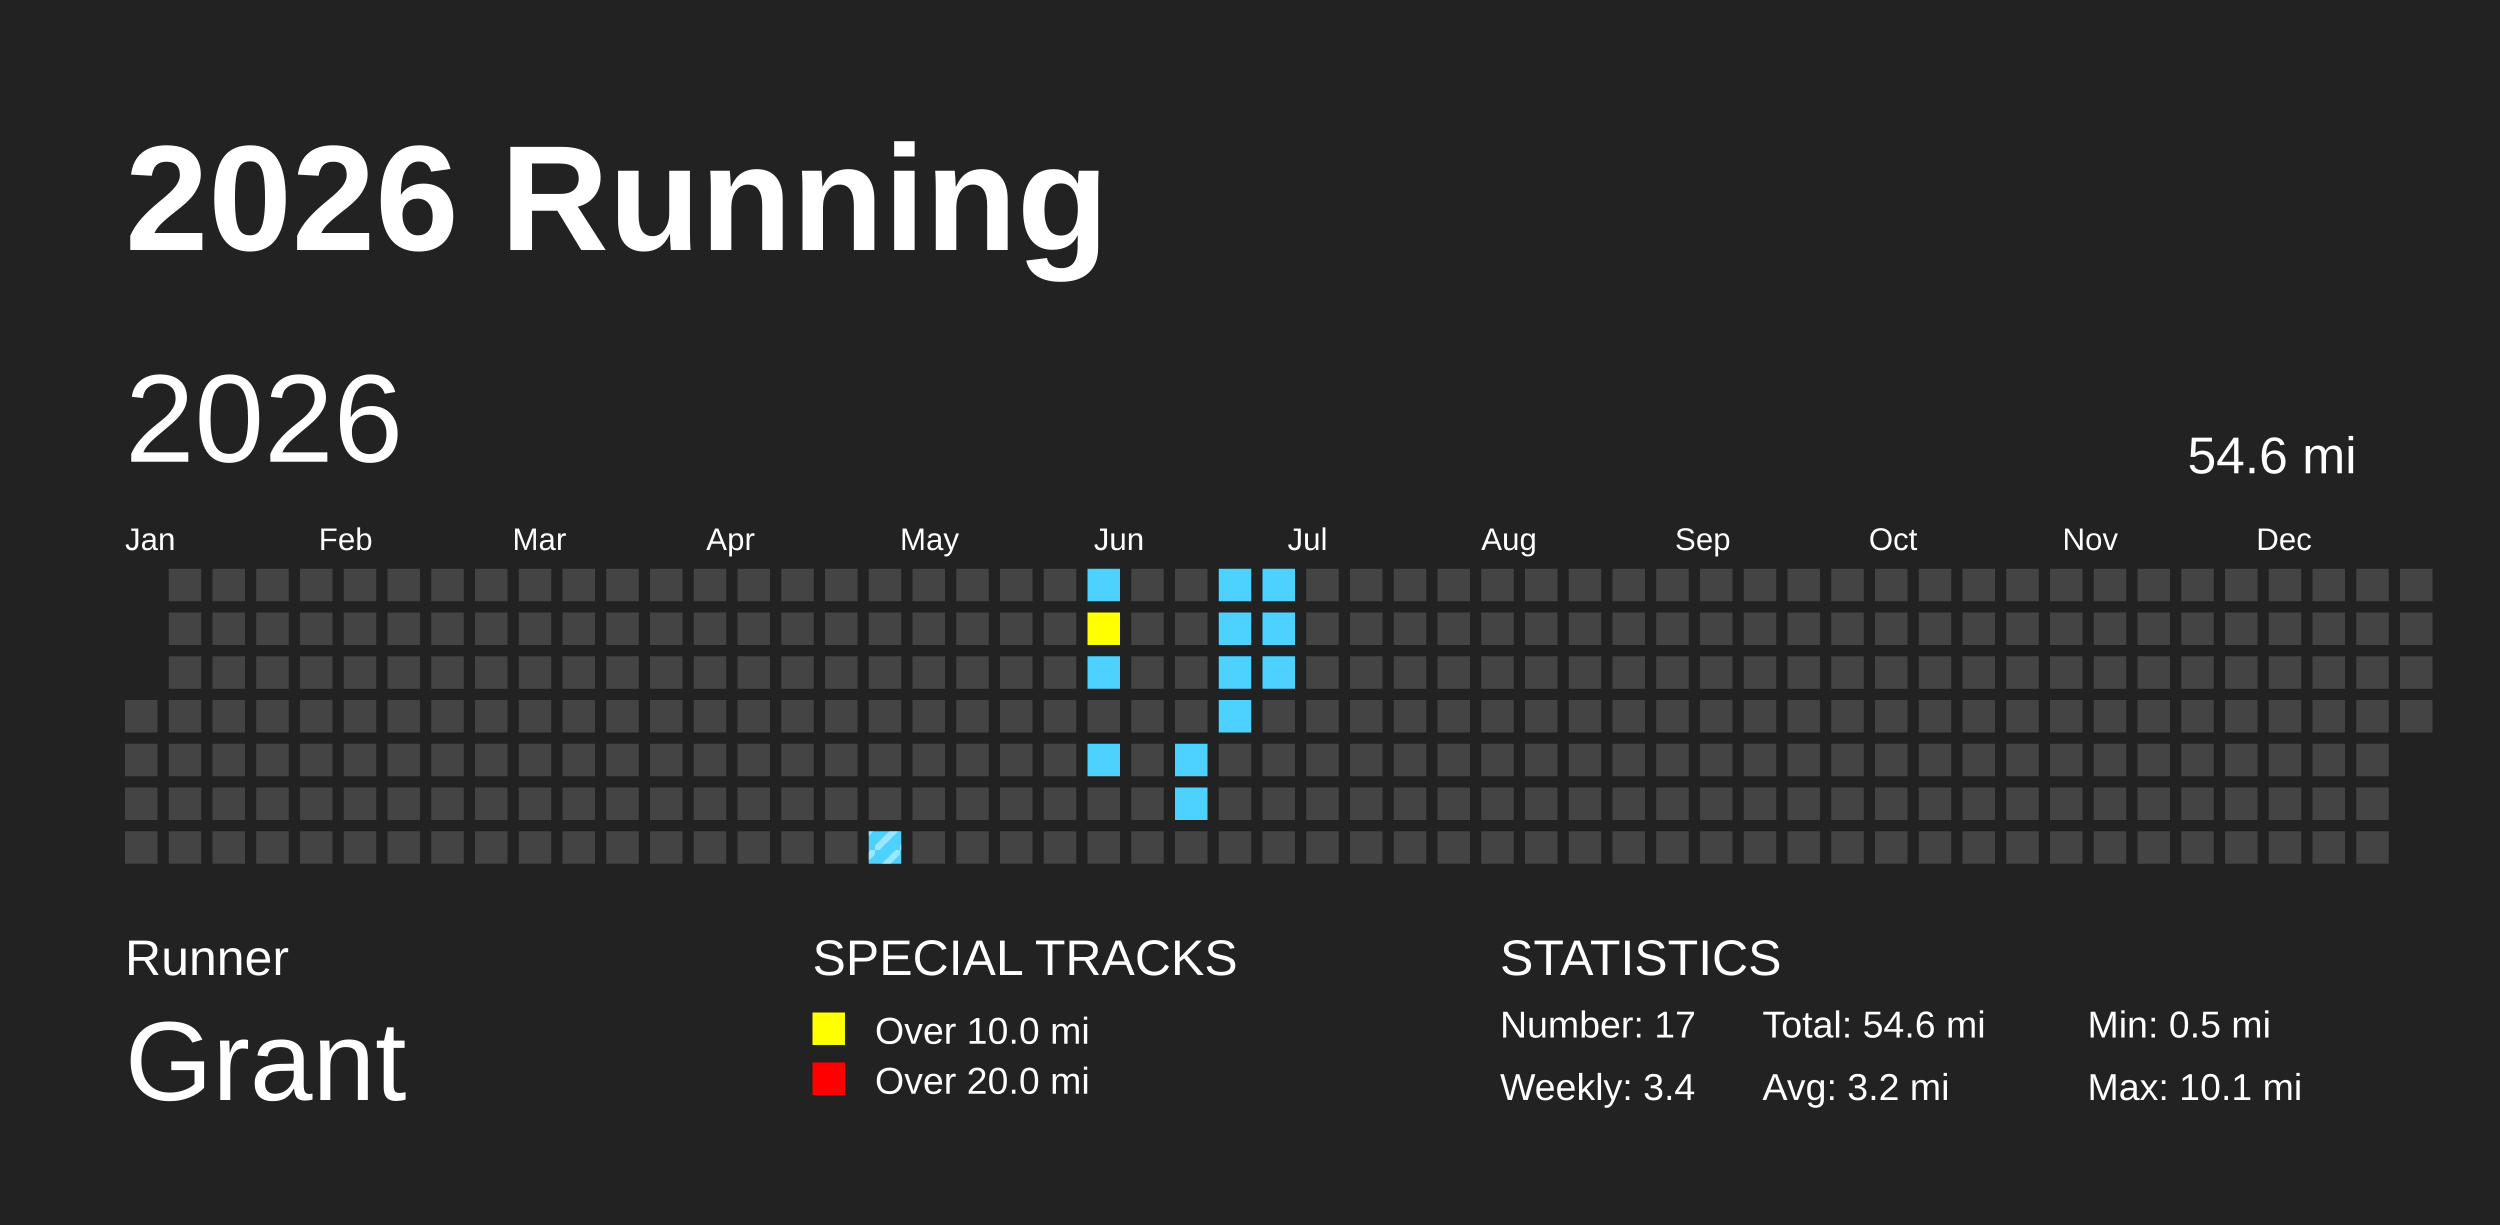
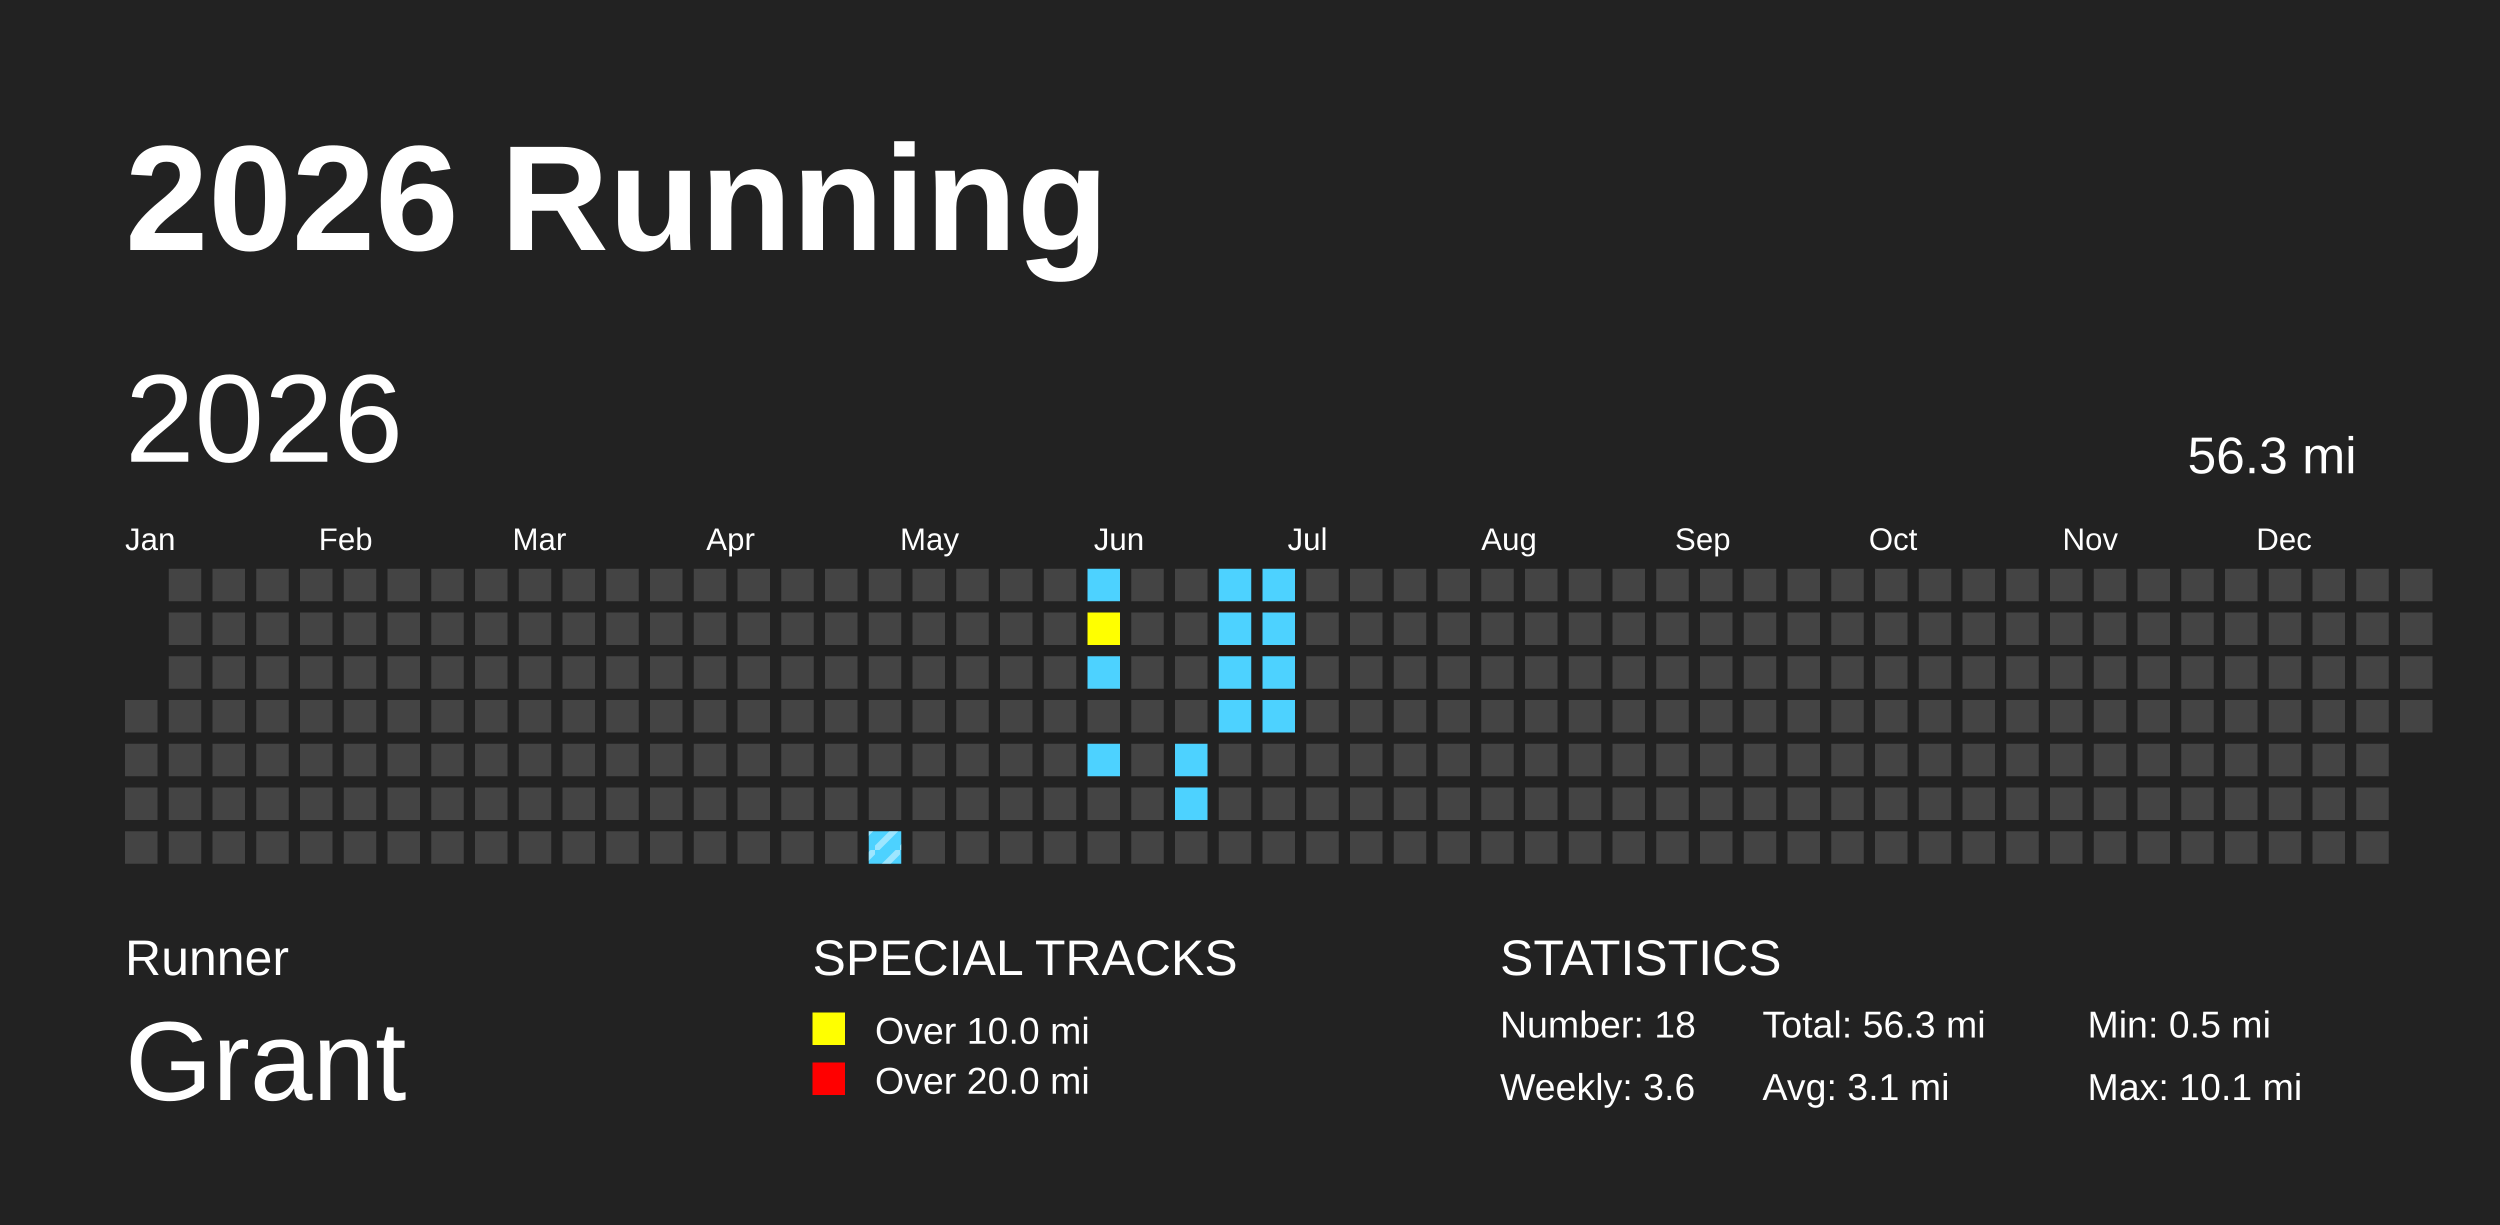
<svg xmlns="http://www.w3.org/2000/svg" baseProfile="full" height="98mm" version="1.1" viewBox="0,0,200,98" width="200mm">
  <defs>
    <pattern height="2" id="indoor-stripe" patternUnits="userSpaceOnUse" width="2">
      <line stroke="white" stroke-opacity="0.45" stroke-width="0.5" x1="0" x2="2" y1="2" y2="0" />
    </pattern>
  </defs>
  <rect fill="#222222" height="98" width="200" x="0" y="0" />
  <text fill="#FFFFFF" style="font-size:12px; font-family:Arial; font-weight:bold;" x="10" y="20">2026 Running</text>
  <text fill="#FFFFFF" style="font-size:4px; font-family:Arial" x="10" y="78">Runner</text>
  <text fill="#FFFFFF" style="font-size:9px; font-family:Arial" x="10" y="88">Grant</text>
  <text fill="#FFFFFF" style="font-size:4px; font-family:Arial" x="65" y="78">SPECIAL TRACKS</text>
  <rect fill="yellow" height="2.6" width="2.6" x="65" y="81" />
  <text fill="#FFFFFF" style="font-size:3px; font-family:Arial" x="70" y="83.5">Over 10.0 mi</text>
  <rect fill="red" height="2.6" width="2.6" x="65" y="85" />
  <text fill="#FFFFFF" style="font-size:3px; font-family:Arial" x="70" y="87.5">Over 20.0 mi</text>
  <text fill="#FFFFFF" style="font-size:4px; font-family:Arial" x="120" y="78">STATISTICS</text>
-   <text fill="#FFFFFF" style="font-size:3px; font-family:Arial" x="120" y="83">Number: 17</text>
-   <text fill="#FFFFFF" style="font-size:3px; font-family:Arial" x="120" y="88">Weekly: 3.4</text>
-   <text fill="#FFFFFF" style="font-size:3px; font-family:Arial" x="141" y="83">Total: 54.6 mi</text>
-   <text fill="#FFFFFF" style="font-size:3px; font-family:Arial" x="141" y="88">Avg: 3.2 mi</text>
+   <text fill="#FFFFFF" style="font-size:3px; font-family:Arial" x="120" y="83">Number: 18</text>
+   <text fill="#FFFFFF" style="font-size:3px; font-family:Arial" x="120" y="88">Weekly: 3.6</text>
+   <text fill="#FFFFFF" style="font-size:3px; font-family:Arial" x="141" y="83">Total: 56.3 mi</text>
+   <text fill="#FFFFFF" style="font-size:3px; font-family:Arial" x="141" y="88">Avg: 3.1 mi</text>
  <text fill="#FFFFFF" style="font-size:3px; font-family:Arial" x="167" y="83">Min: 0.5 mi</text>
  <text fill="#FFFFFF" style="font-size:3px; font-family:Arial" x="167" y="88">Max: 10.1 mi</text>
  <text dominant-baseline="hanging" fill="#FFFFFF" style="font-size:10.0px; font-family:Arial;" x="10" y="30">2026</text>
-   <text dominant-baseline="hanging" fill="#FFFFFF" style="font-size:4.125px; font-family:Arial;" x="175" y="35">54.6 mi</text>
+   <text dominant-baseline="hanging" fill="#FFFFFF" style="font-size:4.125px; font-family:Arial;" x="175" y="35">56.3 mi</text>
  <text fill="#FFFFFF" style="font-size:2.5px; font-family:Arial" x="10.0" y="44">Jan</text>
  <text fill="#FFFFFF" style="font-size:2.5px; font-family:Arial" x="25.5" y="44">Feb</text>
  <text fill="#FFFFFF" style="font-size:2.5px; font-family:Arial" x="41.0" y="44">Mar</text>
  <text fill="#FFFFFF" style="font-size:2.5px; font-family:Arial" x="56.5" y="44">Apr</text>
  <text fill="#FFFFFF" style="font-size:2.5px; font-family:Arial" x="72.0" y="44">May</text>
  <text fill="#FFFFFF" style="font-size:2.5px; font-family:Arial" x="87.5" y="44">Jun</text>
  <text fill="#FFFFFF" style="font-size:2.5px; font-family:Arial" x="103.0" y="44">Jul</text>
  <text fill="#FFFFFF" style="font-size:2.5px; font-family:Arial" x="118.5" y="44">Aug</text>
  <text fill="#FFFFFF" style="font-size:2.5px; font-family:Arial" x="134.0" y="44">Sep</text>
  <text fill="#FFFFFF" style="font-size:2.5px; font-family:Arial" x="149.5" y="44">Oct</text>
  <text fill="#FFFFFF" style="font-size:2.5px; font-family:Arial" x="165.0" y="44">Nov</text>
  <text fill="#FFFFFF" style="font-size:2.5px; font-family:Arial" x="180.5" y="44">Dec</text>
  <rect fill="#444444" height="2.6" width="2.6" x="10.0" y="56.0" />
  <rect fill="#444444" height="2.6" width="2.6" x="10.0" y="59.5" />
  <rect fill="#444444" height="2.6" width="2.6" x="10.0" y="63.0" />
  <rect fill="#444444" height="2.6" width="2.6" x="10.0" y="66.5" />
  <rect fill="#444444" height="2.6" width="2.6" x="13.5" y="45.5" />
  <rect fill="#444444" height="2.6" width="2.6" x="13.5" y="49.0" />
  <rect fill="#444444" height="2.6" width="2.6" x="13.5" y="52.5" />
  <rect fill="#444444" height="2.6" width="2.6" x="13.5" y="56.0" />
  <rect fill="#444444" height="2.6" width="2.6" x="13.5" y="59.5" />
  <rect fill="#444444" height="2.6" width="2.6" x="13.5" y="63.0" />
  <rect fill="#444444" height="2.6" width="2.6" x="13.5" y="66.5" />
  <rect fill="#444444" height="2.6" width="2.6" x="17.0" y="45.5" />
  <rect fill="#444444" height="2.6" width="2.6" x="17.0" y="49.0" />
  <rect fill="#444444" height="2.6" width="2.6" x="17.0" y="52.5" />
  <rect fill="#444444" height="2.6" width="2.6" x="17.0" y="56.0" />
  <rect fill="#444444" height="2.6" width="2.6" x="17.0" y="59.5" />
  <rect fill="#444444" height="2.6" width="2.6" x="17.0" y="63.0" />
  <rect fill="#444444" height="2.6" width="2.6" x="17.0" y="66.5" />
  <rect fill="#444444" height="2.6" width="2.6" x="20.5" y="45.5" />
  <rect fill="#444444" height="2.6" width="2.6" x="20.5" y="49.0" />
  <rect fill="#444444" height="2.6" width="2.6" x="20.5" y="52.5" />
  <rect fill="#444444" height="2.6" width="2.6" x="20.5" y="56.0" />
  <rect fill="#444444" height="2.6" width="2.6" x="20.5" y="59.5" />
  <rect fill="#444444" height="2.6" width="2.6" x="20.5" y="63.0" />
  <rect fill="#444444" height="2.6" width="2.6" x="20.5" y="66.5" />
  <rect fill="#444444" height="2.6" width="2.6" x="24.0" y="45.5" />
  <rect fill="#444444" height="2.6" width="2.6" x="24.0" y="49.0" />
  <rect fill="#444444" height="2.6" width="2.6" x="24.0" y="52.5" />
  <rect fill="#444444" height="2.6" width="2.6" x="24.0" y="56.0" />
  <rect fill="#444444" height="2.6" width="2.6" x="24.0" y="59.5" />
  <rect fill="#444444" height="2.6" width="2.6" x="24.0" y="63.0" />
  <rect fill="#444444" height="2.6" width="2.6" x="24.0" y="66.5" />
  <rect fill="#444444" height="2.6" width="2.6" x="27.5" y="45.5" />
  <rect fill="#444444" height="2.6" width="2.6" x="27.5" y="49.0" />
  <rect fill="#444444" height="2.6" width="2.6" x="27.5" y="52.5" />
  <rect fill="#444444" height="2.6" width="2.6" x="27.5" y="56.0" />
  <rect fill="#444444" height="2.6" width="2.6" x="27.5" y="59.5" />
  <rect fill="#444444" height="2.6" width="2.6" x="27.5" y="63.0" />
  <rect fill="#444444" height="2.6" width="2.6" x="27.5" y="66.5" />
  <rect fill="#444444" height="2.6" width="2.6" x="31.0" y="45.5" />
  <rect fill="#444444" height="2.6" width="2.6" x="31.0" y="49.0" />
  <rect fill="#444444" height="2.6" width="2.6" x="31.0" y="52.5" />
  <rect fill="#444444" height="2.6" width="2.6" x="31.0" y="56.0" />
  <rect fill="#444444" height="2.6" width="2.6" x="31.0" y="59.5" />
  <rect fill="#444444" height="2.6" width="2.6" x="31.0" y="63.0" />
  <rect fill="#444444" height="2.6" width="2.6" x="31.0" y="66.5" />
  <rect fill="#444444" height="2.6" width="2.6" x="34.5" y="45.5" />
  <rect fill="#444444" height="2.6" width="2.6" x="34.5" y="49.0" />
  <rect fill="#444444" height="2.6" width="2.6" x="34.5" y="52.5" />
  <rect fill="#444444" height="2.6" width="2.6" x="34.5" y="56.0" />
  <rect fill="#444444" height="2.6" width="2.6" x="34.5" y="59.5" />
  <rect fill="#444444" height="2.6" width="2.6" x="34.5" y="63.0" />
  <rect fill="#444444" height="2.6" width="2.6" x="34.5" y="66.5" />
  <rect fill="#444444" height="2.6" width="2.6" x="38.0" y="45.5" />
  <rect fill="#444444" height="2.6" width="2.6" x="38.0" y="49.0" />
  <rect fill="#444444" height="2.6" width="2.6" x="38.0" y="52.5" />
  <rect fill="#444444" height="2.6" width="2.6" x="38.0" y="56.0" />
  <rect fill="#444444" height="2.6" width="2.6" x="38.0" y="59.5" />
  <rect fill="#444444" height="2.6" width="2.6" x="38.0" y="63.0" />
  <rect fill="#444444" height="2.6" width="2.6" x="38.0" y="66.5" />
  <rect fill="#444444" height="2.6" width="2.6" x="41.5" y="45.5" />
  <rect fill="#444444" height="2.6" width="2.6" x="41.5" y="49.0" />
  <rect fill="#444444" height="2.6" width="2.6" x="41.5" y="52.5" />
  <rect fill="#444444" height="2.6" width="2.6" x="41.5" y="56.0" />
  <rect fill="#444444" height="2.6" width="2.6" x="41.5" y="59.5" />
  <rect fill="#444444" height="2.6" width="2.6" x="41.5" y="63.0" />
  <rect fill="#444444" height="2.6" width="2.6" x="41.5" y="66.5" />
  <rect fill="#444444" height="2.6" width="2.6" x="45.0" y="45.5" />
  <rect fill="#444444" height="2.6" width="2.6" x="45.0" y="49.0" />
  <rect fill="#444444" height="2.6" width="2.6" x="45.0" y="52.5" />
  <rect fill="#444444" height="2.6" width="2.6" x="45.0" y="56.0" />
  <rect fill="#444444" height="2.6" width="2.6" x="45.0" y="59.5" />
  <rect fill="#444444" height="2.6" width="2.6" x="45.0" y="63.0" />
  <rect fill="#444444" height="2.6" width="2.6" x="45.0" y="66.5" />
  <rect fill="#444444" height="2.6" width="2.6" x="48.5" y="45.5" />
  <rect fill="#444444" height="2.6" width="2.6" x="48.5" y="49.0" />
  <rect fill="#444444" height="2.6" width="2.6" x="48.5" y="52.5" />
  <rect fill="#444444" height="2.6" width="2.6" x="48.5" y="56.0" />
  <rect fill="#444444" height="2.6" width="2.6" x="48.5" y="59.5" />
  <rect fill="#444444" height="2.6" width="2.6" x="48.5" y="63.0" />
  <rect fill="#444444" height="2.6" width="2.6" x="48.5" y="66.5" />
  <rect fill="#444444" height="2.6" width="2.6" x="52.0" y="45.5" />
  <rect fill="#444444" height="2.6" width="2.6" x="52.0" y="49.0" />
  <rect fill="#444444" height="2.6" width="2.6" x="52.0" y="52.5" />
  <rect fill="#444444" height="2.6" width="2.6" x="52.0" y="56.0" />
  <rect fill="#444444" height="2.6" width="2.6" x="52.0" y="59.5" />
  <rect fill="#444444" height="2.6" width="2.6" x="52.0" y="63.0" />
  <rect fill="#444444" height="2.6" width="2.6" x="52.0" y="66.5" />
  <rect fill="#444444" height="2.6" width="2.6" x="55.5" y="45.5" />
  <rect fill="#444444" height="2.6" width="2.6" x="55.5" y="49.0" />
  <rect fill="#444444" height="2.6" width="2.6" x="55.5" y="52.5" />
  <rect fill="#444444" height="2.6" width="2.6" x="55.5" y="56.0" />
  <rect fill="#444444" height="2.6" width="2.6" x="55.5" y="59.5" />
  <rect fill="#444444" height="2.6" width="2.6" x="55.5" y="63.0" />
  <rect fill="#444444" height="2.6" width="2.6" x="55.5" y="66.5" />
  <rect fill="#444444" height="2.6" width="2.6" x="59.0" y="45.5" />
  <rect fill="#444444" height="2.6" width="2.6" x="59.0" y="49.0" />
  <rect fill="#444444" height="2.6" width="2.6" x="59.0" y="52.5" />
  <rect fill="#444444" height="2.6" width="2.6" x="59.0" y="56.0" />
  <rect fill="#444444" height="2.6" width="2.6" x="59.0" y="59.5" />
  <rect fill="#444444" height="2.6" width="2.6" x="59.0" y="63.0" />
  <rect fill="#444444" height="2.6" width="2.6" x="59.0" y="66.5" />
  <rect fill="#444444" height="2.6" width="2.6" x="62.5" y="45.5" />
  <rect fill="#444444" height="2.6" width="2.6" x="62.5" y="49.0" />
  <rect fill="#444444" height="2.6" width="2.6" x="62.5" y="52.5" />
  <rect fill="#444444" height="2.6" width="2.6" x="62.5" y="56.0" />
  <rect fill="#444444" height="2.6" width="2.6" x="62.5" y="59.5" />
  <rect fill="#444444" height="2.6" width="2.6" x="62.5" y="63.0" />
  <rect fill="#444444" height="2.6" width="2.6" x="62.5" y="66.5" />
  <rect fill="#444444" height="2.6" width="2.6" x="66.0" y="45.5" />
  <rect fill="#444444" height="2.6" width="2.6" x="66.0" y="49.0" />
  <rect fill="#444444" height="2.6" width="2.6" x="66.0" y="52.5" />
  <rect fill="#444444" height="2.6" width="2.6" x="66.0" y="56.0" />
  <rect fill="#444444" height="2.6" width="2.6" x="66.0" y="59.5" />
  <rect fill="#444444" height="2.6" width="2.6" x="66.0" y="63.0" />
  <rect fill="#444444" height="2.6" width="2.6" x="66.0" y="66.5" />
  <rect fill="#444444" height="2.6" width="2.6" x="69.5" y="45.5" />
  <rect fill="#444444" height="2.6" width="2.6" x="69.5" y="49.0" />
  <rect fill="#444444" height="2.6" width="2.6" x="69.5" y="52.5" />
  <rect fill="#444444" height="2.6" width="2.6" x="69.5" y="56.0" />
  <rect fill="#444444" height="2.6" width="2.6" x="69.5" y="59.5" />
  <rect fill="#444444" height="2.6" width="2.6" x="69.5" y="63.0" />
  <rect fill="#4DD2FF" height="2.6" width="2.6" x="69.5" y="66.5" />
  <rect fill="url(#indoor-stripe)" height="2.6" style="pointer-events: none;" width="2.6" x="69.5" y="66.5" />
  <rect fill="#444444" height="2.6" width="2.6" x="73.0" y="45.5" />
  <rect fill="#444444" height="2.6" width="2.6" x="73.0" y="49.0" />
  <rect fill="#444444" height="2.6" width="2.6" x="73.0" y="52.5" />
  <rect fill="#444444" height="2.6" width="2.6" x="73.0" y="56.0" />
  <rect fill="#444444" height="2.6" width="2.6" x="73.0" y="59.5" />
  <rect fill="#444444" height="2.6" width="2.6" x="73.0" y="63.0" />
  <rect fill="#444444" height="2.6" width="2.6" x="73.0" y="66.5" />
  <rect fill="#444444" height="2.6" width="2.6" x="76.5" y="45.5" />
  <rect fill="#444444" height="2.6" width="2.6" x="76.5" y="49.0" />
  <rect fill="#444444" height="2.6" width="2.6" x="76.5" y="52.5" />
  <rect fill="#444444" height="2.6" width="2.6" x="76.5" y="56.0" />
  <rect fill="#444444" height="2.6" width="2.6" x="76.5" y="59.5" />
  <rect fill="#444444" height="2.6" width="2.6" x="76.5" y="63.0" />
  <rect fill="#444444" height="2.6" width="2.6" x="76.5" y="66.5" />
  <rect fill="#444444" height="2.6" width="2.6" x="80.0" y="45.5" />
  <rect fill="#444444" height="2.6" width="2.6" x="80.0" y="49.0" />
  <rect fill="#444444" height="2.6" width="2.6" x="80.0" y="52.5" />
  <rect fill="#444444" height="2.6" width="2.6" x="80.0" y="56.0" />
  <rect fill="#444444" height="2.6" width="2.6" x="80.0" y="59.5" />
  <rect fill="#444444" height="2.6" width="2.6" x="80.0" y="63.0" />
  <rect fill="#444444" height="2.6" width="2.6" x="80.0" y="66.5" />
  <rect fill="#444444" height="2.6" width="2.6" x="83.5" y="45.5" />
  <rect fill="#444444" height="2.6" width="2.6" x="83.5" y="49.0" />
  <rect fill="#444444" height="2.6" width="2.6" x="83.5" y="52.5" />
  <rect fill="#444444" height="2.6" width="2.6" x="83.5" y="56.0" />
  <rect fill="#444444" height="2.6" width="2.6" x="83.5" y="59.5" />
  <rect fill="#444444" height="2.6" width="2.6" x="83.5" y="63.0" />
  <rect fill="#444444" height="2.6" width="2.6" x="83.5" y="66.5" />
  <rect fill="#4DD2FF" height="2.6" width="2.6" x="87.0" y="45.5" />
  <rect fill="yellow" height="2.6" width="2.6" x="87.0" y="49.0" />
  <rect fill="#4DD2FF" height="2.6" width="2.6" x="87.0" y="52.5" />
  <rect fill="#444444" height="2.6" width="2.6" x="87.0" y="56.0" />
  <rect fill="#4DD2FF" height="2.6" width="2.6" x="87.0" y="59.5" />
  <rect fill="#444444" height="2.6" width="2.6" x="87.0" y="63.0" />
  <rect fill="#444444" height="2.6" width="2.6" x="87.0" y="66.5" />
  <rect fill="#444444" height="2.6" width="2.6" x="90.5" y="45.5" />
  <rect fill="#444444" height="2.6" width="2.6" x="90.5" y="49.0" />
  <rect fill="#444444" height="2.6" width="2.6" x="90.5" y="52.5" />
  <rect fill="#444444" height="2.6" width="2.6" x="90.5" y="56.0" />
  <rect fill="#444444" height="2.6" width="2.6" x="90.5" y="59.5" />
  <rect fill="#444444" height="2.6" width="2.6" x="90.5" y="63.0" />
  <rect fill="#444444" height="2.6" width="2.6" x="90.5" y="66.5" />
  <rect fill="#444444" height="2.6" width="2.6" x="94.0" y="45.5" />
  <rect fill="#444444" height="2.6" width="2.6" x="94.0" y="49.0" />
  <rect fill="#444444" height="2.6" width="2.6" x="94.0" y="52.5" />
  <rect fill="#444444" height="2.6" width="2.6" x="94.0" y="56.0" />
  <rect fill="#4DD2FF" height="2.6" width="2.6" x="94.0" y="59.5" />
  <rect fill="#4DD2FF" height="2.6" width="2.6" x="94.0" y="63.0" />
  <rect fill="#444444" height="2.6" width="2.6" x="94.0" y="66.5" />
  <rect fill="#4DD2FF" height="2.6" width="2.6" x="97.5" y="45.5" />
  <rect fill="#4DD2FF" height="2.6" width="2.6" x="97.5" y="49.0" />
  <rect fill="#4DD2FF" height="2.6" width="2.6" x="97.5" y="52.5" />
  <rect fill="#4DD2FF" height="2.6" width="2.6" x="97.5" y="56.0" />
  <rect fill="#444444" height="2.6" width="2.6" x="97.5" y="59.5" />
  <rect fill="#444444" height="2.6" width="2.6" x="97.5" y="63.0" />
  <rect fill="#444444" height="2.6" width="2.6" x="97.5" y="66.5" />
  <rect fill="#4DD2FF" height="2.6" width="2.6" x="101.0" y="45.5" />
  <rect fill="#4DD2FF" height="2.6" width="2.6" x="101.0" y="49.0" />
  <rect fill="#4DD2FF" height="2.6" width="2.6" x="101.0" y="52.5" />
-   <rect fill="#444444" height="2.6" width="2.6" x="101.0" y="56.0" />
+   <rect fill="#4DD2FF" height="2.6" width="2.6" x="101.0" y="56.0" />
  <rect fill="#444444" height="2.6" width="2.6" x="101.0" y="59.5" />
  <rect fill="#444444" height="2.6" width="2.6" x="101.0" y="63.0" />
  <rect fill="#444444" height="2.6" width="2.6" x="101.0" y="66.5" />
  <rect fill="#444444" height="2.6" width="2.6" x="104.5" y="45.5" />
  <rect fill="#444444" height="2.6" width="2.6" x="104.5" y="49.0" />
  <rect fill="#444444" height="2.6" width="2.6" x="104.5" y="52.5" />
  <rect fill="#444444" height="2.6" width="2.6" x="104.5" y="56.0" />
  <rect fill="#444444" height="2.6" width="2.6" x="104.5" y="59.5" />
  <rect fill="#444444" height="2.6" width="2.6" x="104.5" y="63.0" />
  <rect fill="#444444" height="2.6" width="2.6" x="104.5" y="66.5" />
  <rect fill="#444444" height="2.6" width="2.6" x="108.0" y="45.5" />
  <rect fill="#444444" height="2.6" width="2.6" x="108.0" y="49.0" />
  <rect fill="#444444" height="2.6" width="2.6" x="108.0" y="52.5" />
  <rect fill="#444444" height="2.6" width="2.6" x="108.0" y="56.0" />
  <rect fill="#444444" height="2.6" width="2.6" x="108.0" y="59.5" />
  <rect fill="#444444" height="2.6" width="2.6" x="108.0" y="63.0" />
  <rect fill="#444444" height="2.6" width="2.6" x="108.0" y="66.5" />
  <rect fill="#444444" height="2.6" width="2.6" x="111.5" y="45.5" />
  <rect fill="#444444" height="2.6" width="2.6" x="111.5" y="49.0" />
  <rect fill="#444444" height="2.6" width="2.6" x="111.5" y="52.5" />
  <rect fill="#444444" height="2.6" width="2.6" x="111.5" y="56.0" />
  <rect fill="#444444" height="2.6" width="2.6" x="111.5" y="59.5" />
  <rect fill="#444444" height="2.6" width="2.6" x="111.5" y="63.0" />
  <rect fill="#444444" height="2.6" width="2.6" x="111.5" y="66.5" />
  <rect fill="#444444" height="2.6" width="2.6" x="115.0" y="45.5" />
  <rect fill="#444444" height="2.6" width="2.6" x="115.0" y="49.0" />
  <rect fill="#444444" height="2.6" width="2.6" x="115.0" y="52.5" />
  <rect fill="#444444" height="2.6" width="2.6" x="115.0" y="56.0" />
  <rect fill="#444444" height="2.6" width="2.6" x="115.0" y="59.5" />
  <rect fill="#444444" height="2.6" width="2.6" x="115.0" y="63.0" />
  <rect fill="#444444" height="2.6" width="2.6" x="115.0" y="66.5" />
  <rect fill="#444444" height="2.6" width="2.6" x="118.5" y="45.5" />
  <rect fill="#444444" height="2.6" width="2.6" x="118.5" y="49.0" />
  <rect fill="#444444" height="2.6" width="2.6" x="118.5" y="52.5" />
  <rect fill="#444444" height="2.6" width="2.6" x="118.5" y="56.0" />
  <rect fill="#444444" height="2.6" width="2.6" x="118.5" y="59.5" />
  <rect fill="#444444" height="2.6" width="2.6" x="118.5" y="63.0" />
  <rect fill="#444444" height="2.6" width="2.6" x="118.5" y="66.5" />
  <rect fill="#444444" height="2.6" width="2.6" x="122.0" y="45.5" />
  <rect fill="#444444" height="2.6" width="2.6" x="122.0" y="49.0" />
  <rect fill="#444444" height="2.6" width="2.6" x="122.0" y="52.5" />
  <rect fill="#444444" height="2.6" width="2.6" x="122.0" y="56.0" />
  <rect fill="#444444" height="2.6" width="2.6" x="122.0" y="59.5" />
  <rect fill="#444444" height="2.6" width="2.6" x="122.0" y="63.0" />
  <rect fill="#444444" height="2.6" width="2.6" x="122.0" y="66.5" />
  <rect fill="#444444" height="2.6" width="2.6" x="125.5" y="45.5" />
  <rect fill="#444444" height="2.6" width="2.6" x="125.5" y="49.0" />
  <rect fill="#444444" height="2.6" width="2.6" x="125.5" y="52.5" />
  <rect fill="#444444" height="2.6" width="2.6" x="125.5" y="56.0" />
  <rect fill="#444444" height="2.6" width="2.6" x="125.5" y="59.5" />
  <rect fill="#444444" height="2.6" width="2.6" x="125.5" y="63.0" />
  <rect fill="#444444" height="2.6" width="2.6" x="125.5" y="66.5" />
  <rect fill="#444444" height="2.6" width="2.6" x="129.0" y="45.5" />
  <rect fill="#444444" height="2.6" width="2.6" x="129.0" y="49.0" />
  <rect fill="#444444" height="2.6" width="2.6" x="129.0" y="52.5" />
  <rect fill="#444444" height="2.6" width="2.6" x="129.0" y="56.0" />
  <rect fill="#444444" height="2.6" width="2.6" x="129.0" y="59.5" />
  <rect fill="#444444" height="2.6" width="2.6" x="129.0" y="63.0" />
  <rect fill="#444444" height="2.6" width="2.6" x="129.0" y="66.5" />
  <rect fill="#444444" height="2.6" width="2.6" x="132.5" y="45.5" />
  <rect fill="#444444" height="2.6" width="2.6" x="132.5" y="49.0" />
  <rect fill="#444444" height="2.6" width="2.6" x="132.5" y="52.5" />
  <rect fill="#444444" height="2.6" width="2.6" x="132.5" y="56.0" />
  <rect fill="#444444" height="2.6" width="2.6" x="132.5" y="59.5" />
  <rect fill="#444444" height="2.6" width="2.6" x="132.5" y="63.0" />
  <rect fill="#444444" height="2.6" width="2.6" x="132.5" y="66.5" />
  <rect fill="#444444" height="2.6" width="2.6" x="136.0" y="45.5" />
  <rect fill="#444444" height="2.6" width="2.6" x="136.0" y="49.0" />
  <rect fill="#444444" height="2.6" width="2.6" x="136.0" y="52.5" />
  <rect fill="#444444" height="2.6" width="2.6" x="136.0" y="56.0" />
  <rect fill="#444444" height="2.6" width="2.6" x="136.0" y="59.5" />
  <rect fill="#444444" height="2.6" width="2.6" x="136.0" y="63.0" />
  <rect fill="#444444" height="2.6" width="2.6" x="136.0" y="66.5" />
  <rect fill="#444444" height="2.6" width="2.6" x="139.5" y="45.5" />
  <rect fill="#444444" height="2.6" width="2.6" x="139.5" y="49.0" />
  <rect fill="#444444" height="2.6" width="2.6" x="139.5" y="52.5" />
  <rect fill="#444444" height="2.6" width="2.6" x="139.5" y="56.0" />
  <rect fill="#444444" height="2.6" width="2.6" x="139.5" y="59.5" />
  <rect fill="#444444" height="2.6" width="2.6" x="139.5" y="63.0" />
  <rect fill="#444444" height="2.6" width="2.6" x="139.5" y="66.5" />
  <rect fill="#444444" height="2.6" width="2.6" x="143.0" y="45.5" />
  <rect fill="#444444" height="2.6" width="2.6" x="143.0" y="49.0" />
  <rect fill="#444444" height="2.6" width="2.6" x="143.0" y="52.5" />
  <rect fill="#444444" height="2.6" width="2.6" x="143.0" y="56.0" />
  <rect fill="#444444" height="2.6" width="2.6" x="143.0" y="59.5" />
  <rect fill="#444444" height="2.6" width="2.6" x="143.0" y="63.0" />
  <rect fill="#444444" height="2.6" width="2.6" x="143.0" y="66.5" />
  <rect fill="#444444" height="2.6" width="2.6" x="146.5" y="45.5" />
  <rect fill="#444444" height="2.6" width="2.6" x="146.5" y="49.0" />
  <rect fill="#444444" height="2.6" width="2.6" x="146.5" y="52.5" />
  <rect fill="#444444" height="2.6" width="2.6" x="146.5" y="56.0" />
  <rect fill="#444444" height="2.6" width="2.6" x="146.5" y="59.5" />
  <rect fill="#444444" height="2.6" width="2.6" x="146.5" y="63.0" />
  <rect fill="#444444" height="2.6" width="2.6" x="146.5" y="66.5" />
  <rect fill="#444444" height="2.6" width="2.6" x="150.0" y="45.5" />
  <rect fill="#444444" height="2.6" width="2.6" x="150.0" y="49.0" />
  <rect fill="#444444" height="2.6" width="2.6" x="150.0" y="52.5" />
  <rect fill="#444444" height="2.6" width="2.6" x="150.0" y="56.0" />
  <rect fill="#444444" height="2.6" width="2.6" x="150.0" y="59.5" />
  <rect fill="#444444" height="2.6" width="2.6" x="150.0" y="63.0" />
  <rect fill="#444444" height="2.6" width="2.6" x="150.0" y="66.5" />
  <rect fill="#444444" height="2.6" width="2.6" x="153.5" y="45.5" />
  <rect fill="#444444" height="2.6" width="2.6" x="153.5" y="49.0" />
  <rect fill="#444444" height="2.6" width="2.6" x="153.5" y="52.5" />
  <rect fill="#444444" height="2.6" width="2.6" x="153.5" y="56.0" />
  <rect fill="#444444" height="2.6" width="2.6" x="153.5" y="59.5" />
  <rect fill="#444444" height="2.6" width="2.6" x="153.5" y="63.0" />
  <rect fill="#444444" height="2.6" width="2.6" x="153.5" y="66.5" />
  <rect fill="#444444" height="2.6" width="2.6" x="157.0" y="45.5" />
  <rect fill="#444444" height="2.6" width="2.6" x="157.0" y="49.0" />
  <rect fill="#444444" height="2.6" width="2.6" x="157.0" y="52.5" />
  <rect fill="#444444" height="2.6" width="2.6" x="157.0" y="56.0" />
  <rect fill="#444444" height="2.6" width="2.6" x="157.0" y="59.5" />
  <rect fill="#444444" height="2.6" width="2.6" x="157.0" y="63.0" />
  <rect fill="#444444" height="2.6" width="2.6" x="157.0" y="66.5" />
  <rect fill="#444444" height="2.6" width="2.6" x="160.5" y="45.5" />
  <rect fill="#444444" height="2.6" width="2.6" x="160.5" y="49.0" />
  <rect fill="#444444" height="2.6" width="2.6" x="160.5" y="52.5" />
  <rect fill="#444444" height="2.6" width="2.6" x="160.5" y="56.0" />
  <rect fill="#444444" height="2.6" width="2.6" x="160.5" y="59.5" />
  <rect fill="#444444" height="2.6" width="2.6" x="160.5" y="63.0" />
  <rect fill="#444444" height="2.6" width="2.6" x="160.5" y="66.5" />
  <rect fill="#444444" height="2.6" width="2.6" x="164.0" y="45.5" />
  <rect fill="#444444" height="2.6" width="2.6" x="164.0" y="49.0" />
  <rect fill="#444444" height="2.6" width="2.6" x="164.0" y="52.5" />
  <rect fill="#444444" height="2.6" width="2.6" x="164.0" y="56.0" />
  <rect fill="#444444" height="2.6" width="2.6" x="164.0" y="59.5" />
  <rect fill="#444444" height="2.6" width="2.6" x="164.0" y="63.0" />
  <rect fill="#444444" height="2.6" width="2.6" x="164.0" y="66.5" />
  <rect fill="#444444" height="2.6" width="2.6" x="167.5" y="45.5" />
  <rect fill="#444444" height="2.6" width="2.6" x="167.5" y="49.0" />
  <rect fill="#444444" height="2.6" width="2.6" x="167.5" y="52.5" />
  <rect fill="#444444" height="2.6" width="2.6" x="167.5" y="56.0" />
  <rect fill="#444444" height="2.6" width="2.6" x="167.5" y="59.5" />
  <rect fill="#444444" height="2.6" width="2.6" x="167.5" y="63.0" />
  <rect fill="#444444" height="2.6" width="2.6" x="167.5" y="66.5" />
  <rect fill="#444444" height="2.6" width="2.6" x="171.0" y="45.5" />
  <rect fill="#444444" height="2.6" width="2.6" x="171.0" y="49.0" />
  <rect fill="#444444" height="2.6" width="2.6" x="171.0" y="52.5" />
  <rect fill="#444444" height="2.6" width="2.6" x="171.0" y="56.0" />
  <rect fill="#444444" height="2.6" width="2.6" x="171.0" y="59.5" />
  <rect fill="#444444" height="2.6" width="2.6" x="171.0" y="63.0" />
  <rect fill="#444444" height="2.6" width="2.6" x="171.0" y="66.5" />
  <rect fill="#444444" height="2.6" width="2.6" x="174.5" y="45.5" />
  <rect fill="#444444" height="2.6" width="2.6" x="174.5" y="49.0" />
  <rect fill="#444444" height="2.6" width="2.6" x="174.5" y="52.5" />
  <rect fill="#444444" height="2.6" width="2.6" x="174.5" y="56.0" />
  <rect fill="#444444" height="2.6" width="2.6" x="174.5" y="59.5" />
  <rect fill="#444444" height="2.6" width="2.6" x="174.5" y="63.0" />
  <rect fill="#444444" height="2.6" width="2.6" x="174.5" y="66.5" />
  <rect fill="#444444" height="2.6" width="2.6" x="178.0" y="45.5" />
  <rect fill="#444444" height="2.6" width="2.6" x="178.0" y="49.0" />
  <rect fill="#444444" height="2.6" width="2.6" x="178.0" y="52.5" />
  <rect fill="#444444" height="2.6" width="2.6" x="178.0" y="56.0" />
  <rect fill="#444444" height="2.6" width="2.6" x="178.0" y="59.5" />
  <rect fill="#444444" height="2.6" width="2.6" x="178.0" y="63.0" />
  <rect fill="#444444" height="2.6" width="2.6" x="178.0" y="66.5" />
  <rect fill="#444444" height="2.6" width="2.6" x="181.5" y="45.5" />
  <rect fill="#444444" height="2.6" width="2.6" x="181.5" y="49.0" />
  <rect fill="#444444" height="2.6" width="2.6" x="181.5" y="52.5" />
  <rect fill="#444444" height="2.6" width="2.6" x="181.5" y="56.0" />
  <rect fill="#444444" height="2.6" width="2.6" x="181.5" y="59.5" />
  <rect fill="#444444" height="2.6" width="2.6" x="181.5" y="63.0" />
  <rect fill="#444444" height="2.6" width="2.6" x="181.5" y="66.5" />
  <rect fill="#444444" height="2.6" width="2.6" x="185.0" y="45.5" />
  <rect fill="#444444" height="2.6" width="2.6" x="185.0" y="49.0" />
  <rect fill="#444444" height="2.6" width="2.6" x="185.0" y="52.5" />
  <rect fill="#444444" height="2.6" width="2.6" x="185.0" y="56.0" />
  <rect fill="#444444" height="2.6" width="2.6" x="185.0" y="59.5" />
  <rect fill="#444444" height="2.6" width="2.6" x="185.0" y="63.0" />
  <rect fill="#444444" height="2.6" width="2.6" x="185.0" y="66.5" />
  <rect fill="#444444" height="2.6" width="2.6" x="188.5" y="45.5" />
  <rect fill="#444444" height="2.6" width="2.6" x="188.5" y="49.0" />
  <rect fill="#444444" height="2.6" width="2.6" x="188.5" y="52.5" />
  <rect fill="#444444" height="2.6" width="2.6" x="188.5" y="56.0" />
  <rect fill="#444444" height="2.6" width="2.6" x="188.5" y="59.5" />
  <rect fill="#444444" height="2.6" width="2.6" x="188.5" y="63.0" />
  <rect fill="#444444" height="2.6" width="2.6" x="188.5" y="66.5" />
  <rect fill="#444444" height="2.6" width="2.6" x="192.0" y="45.5" />
  <rect fill="#444444" height="2.6" width="2.6" x="192.0" y="49.0" />
  <rect fill="#444444" height="2.6" width="2.6" x="192.0" y="52.5" />
  <rect fill="#444444" height="2.6" width="2.6" x="192.0" y="56.0" />
</svg>
